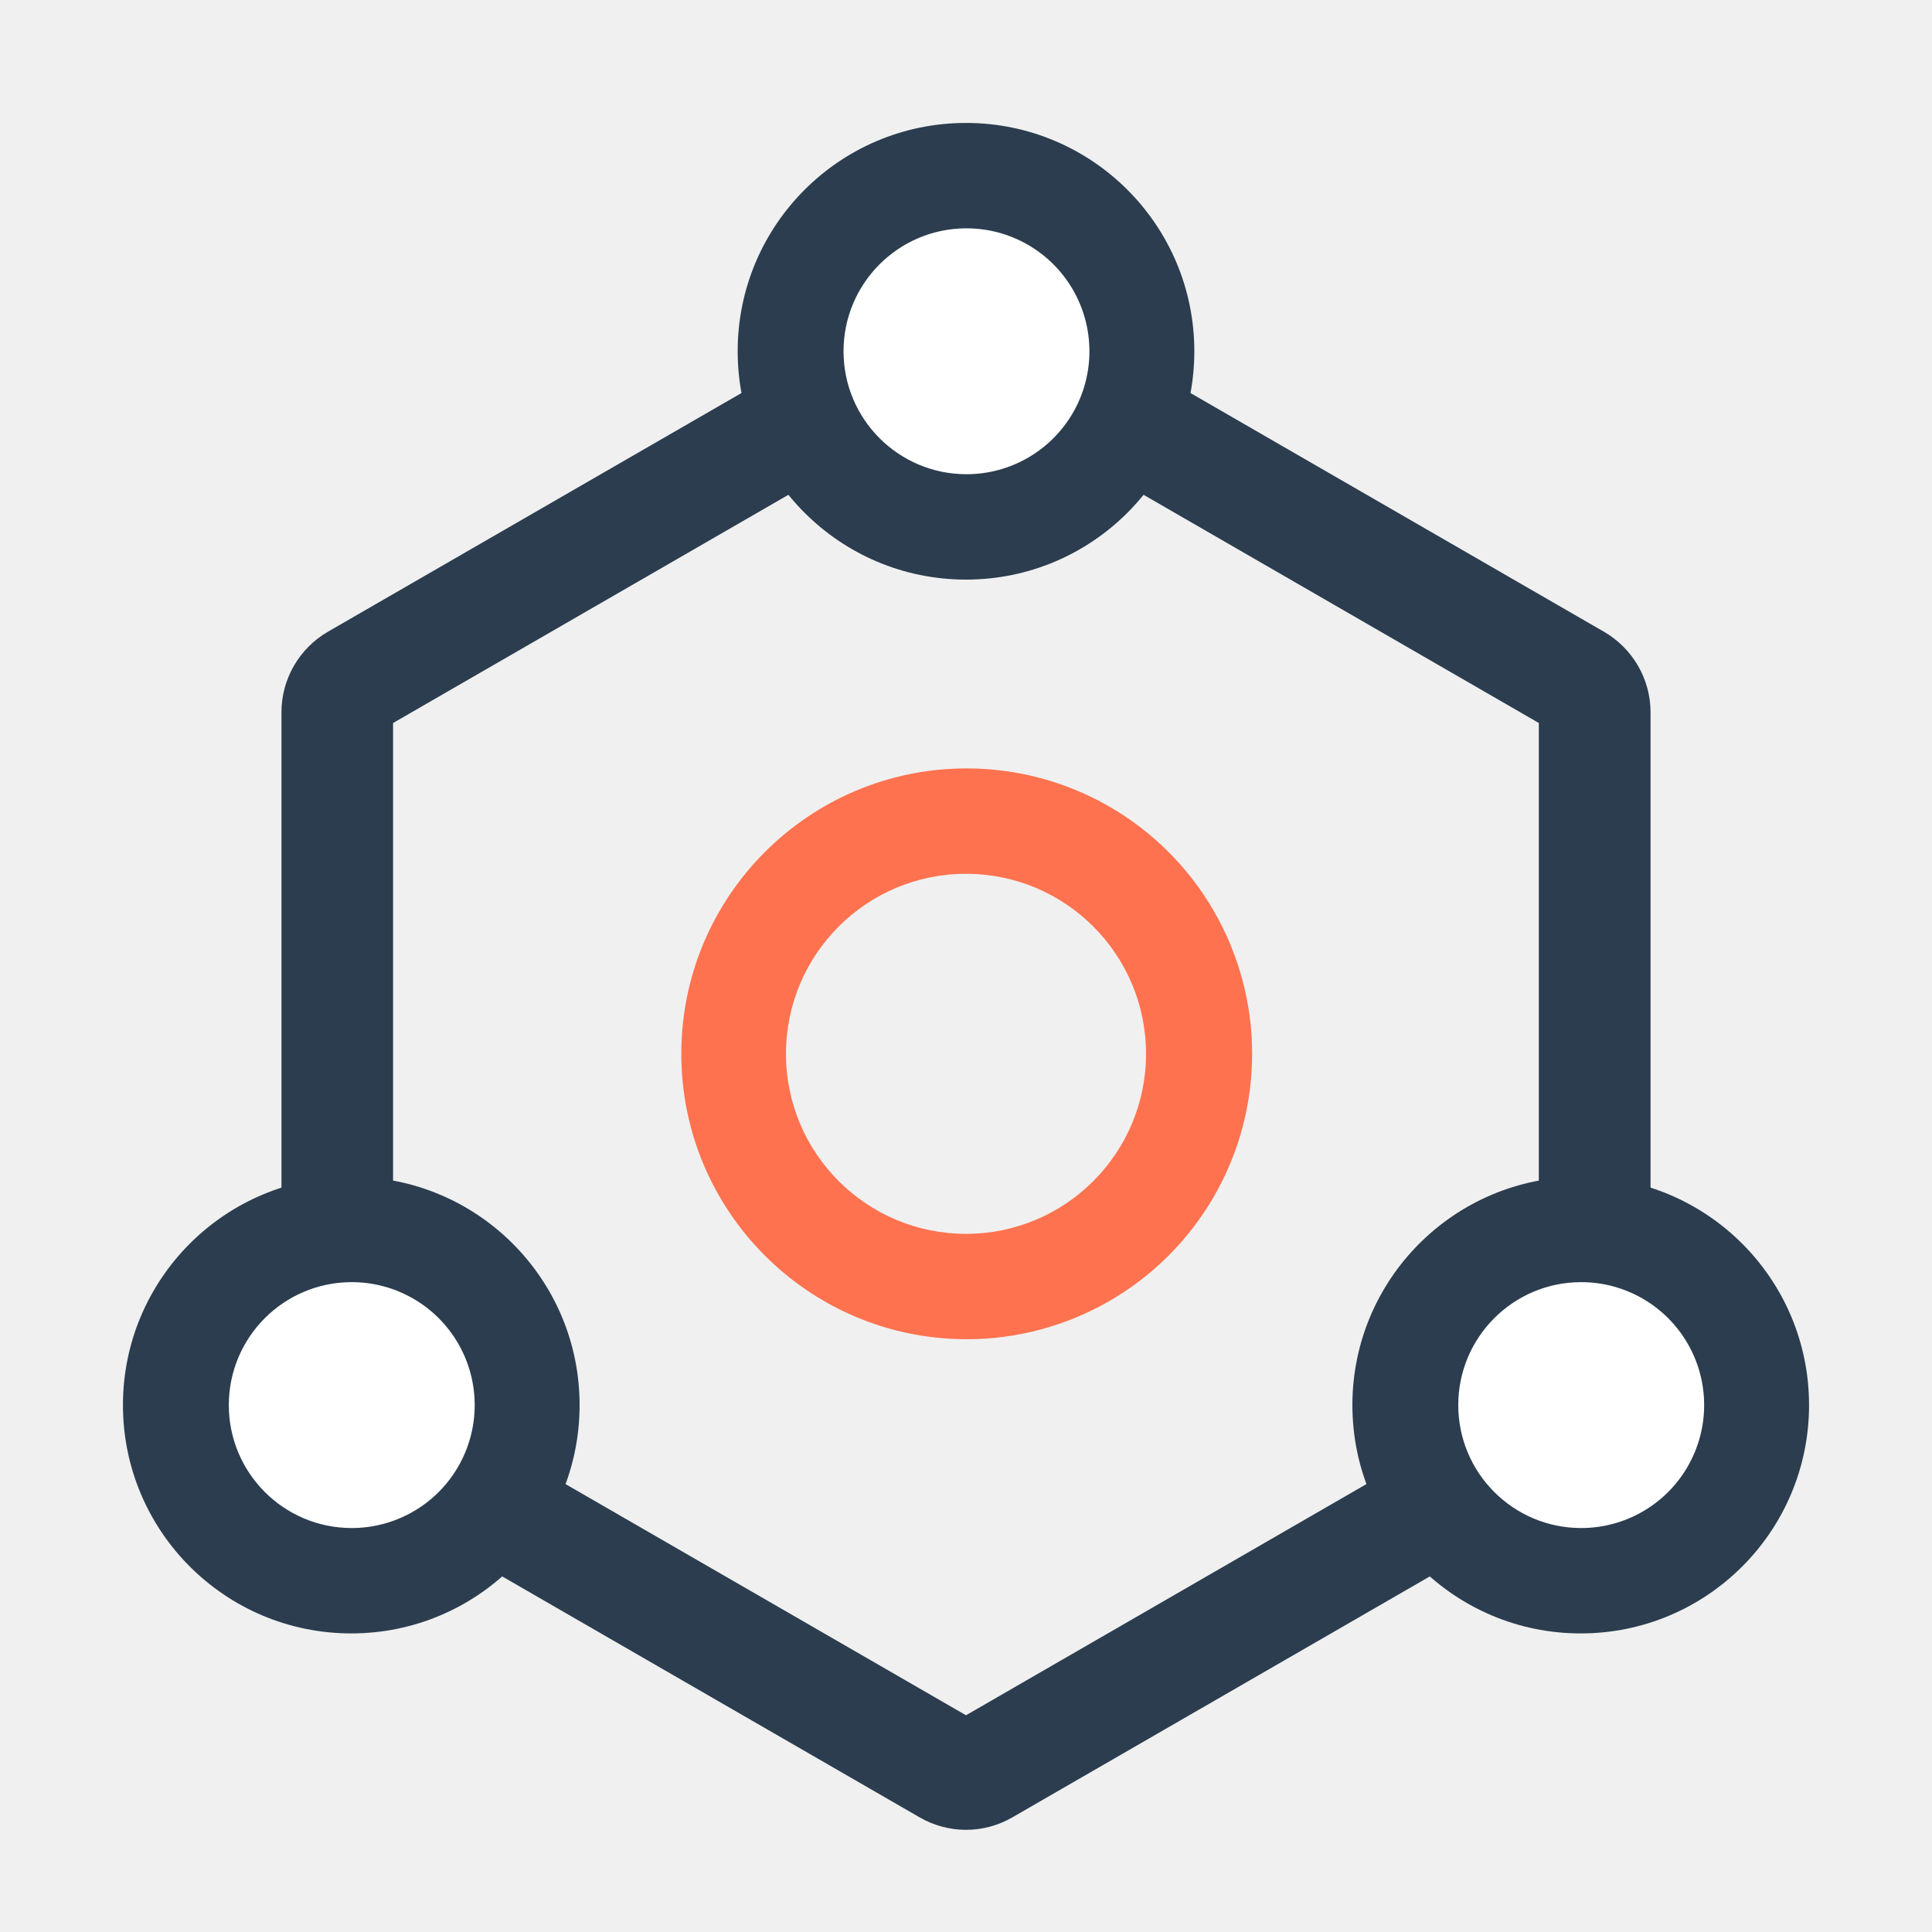
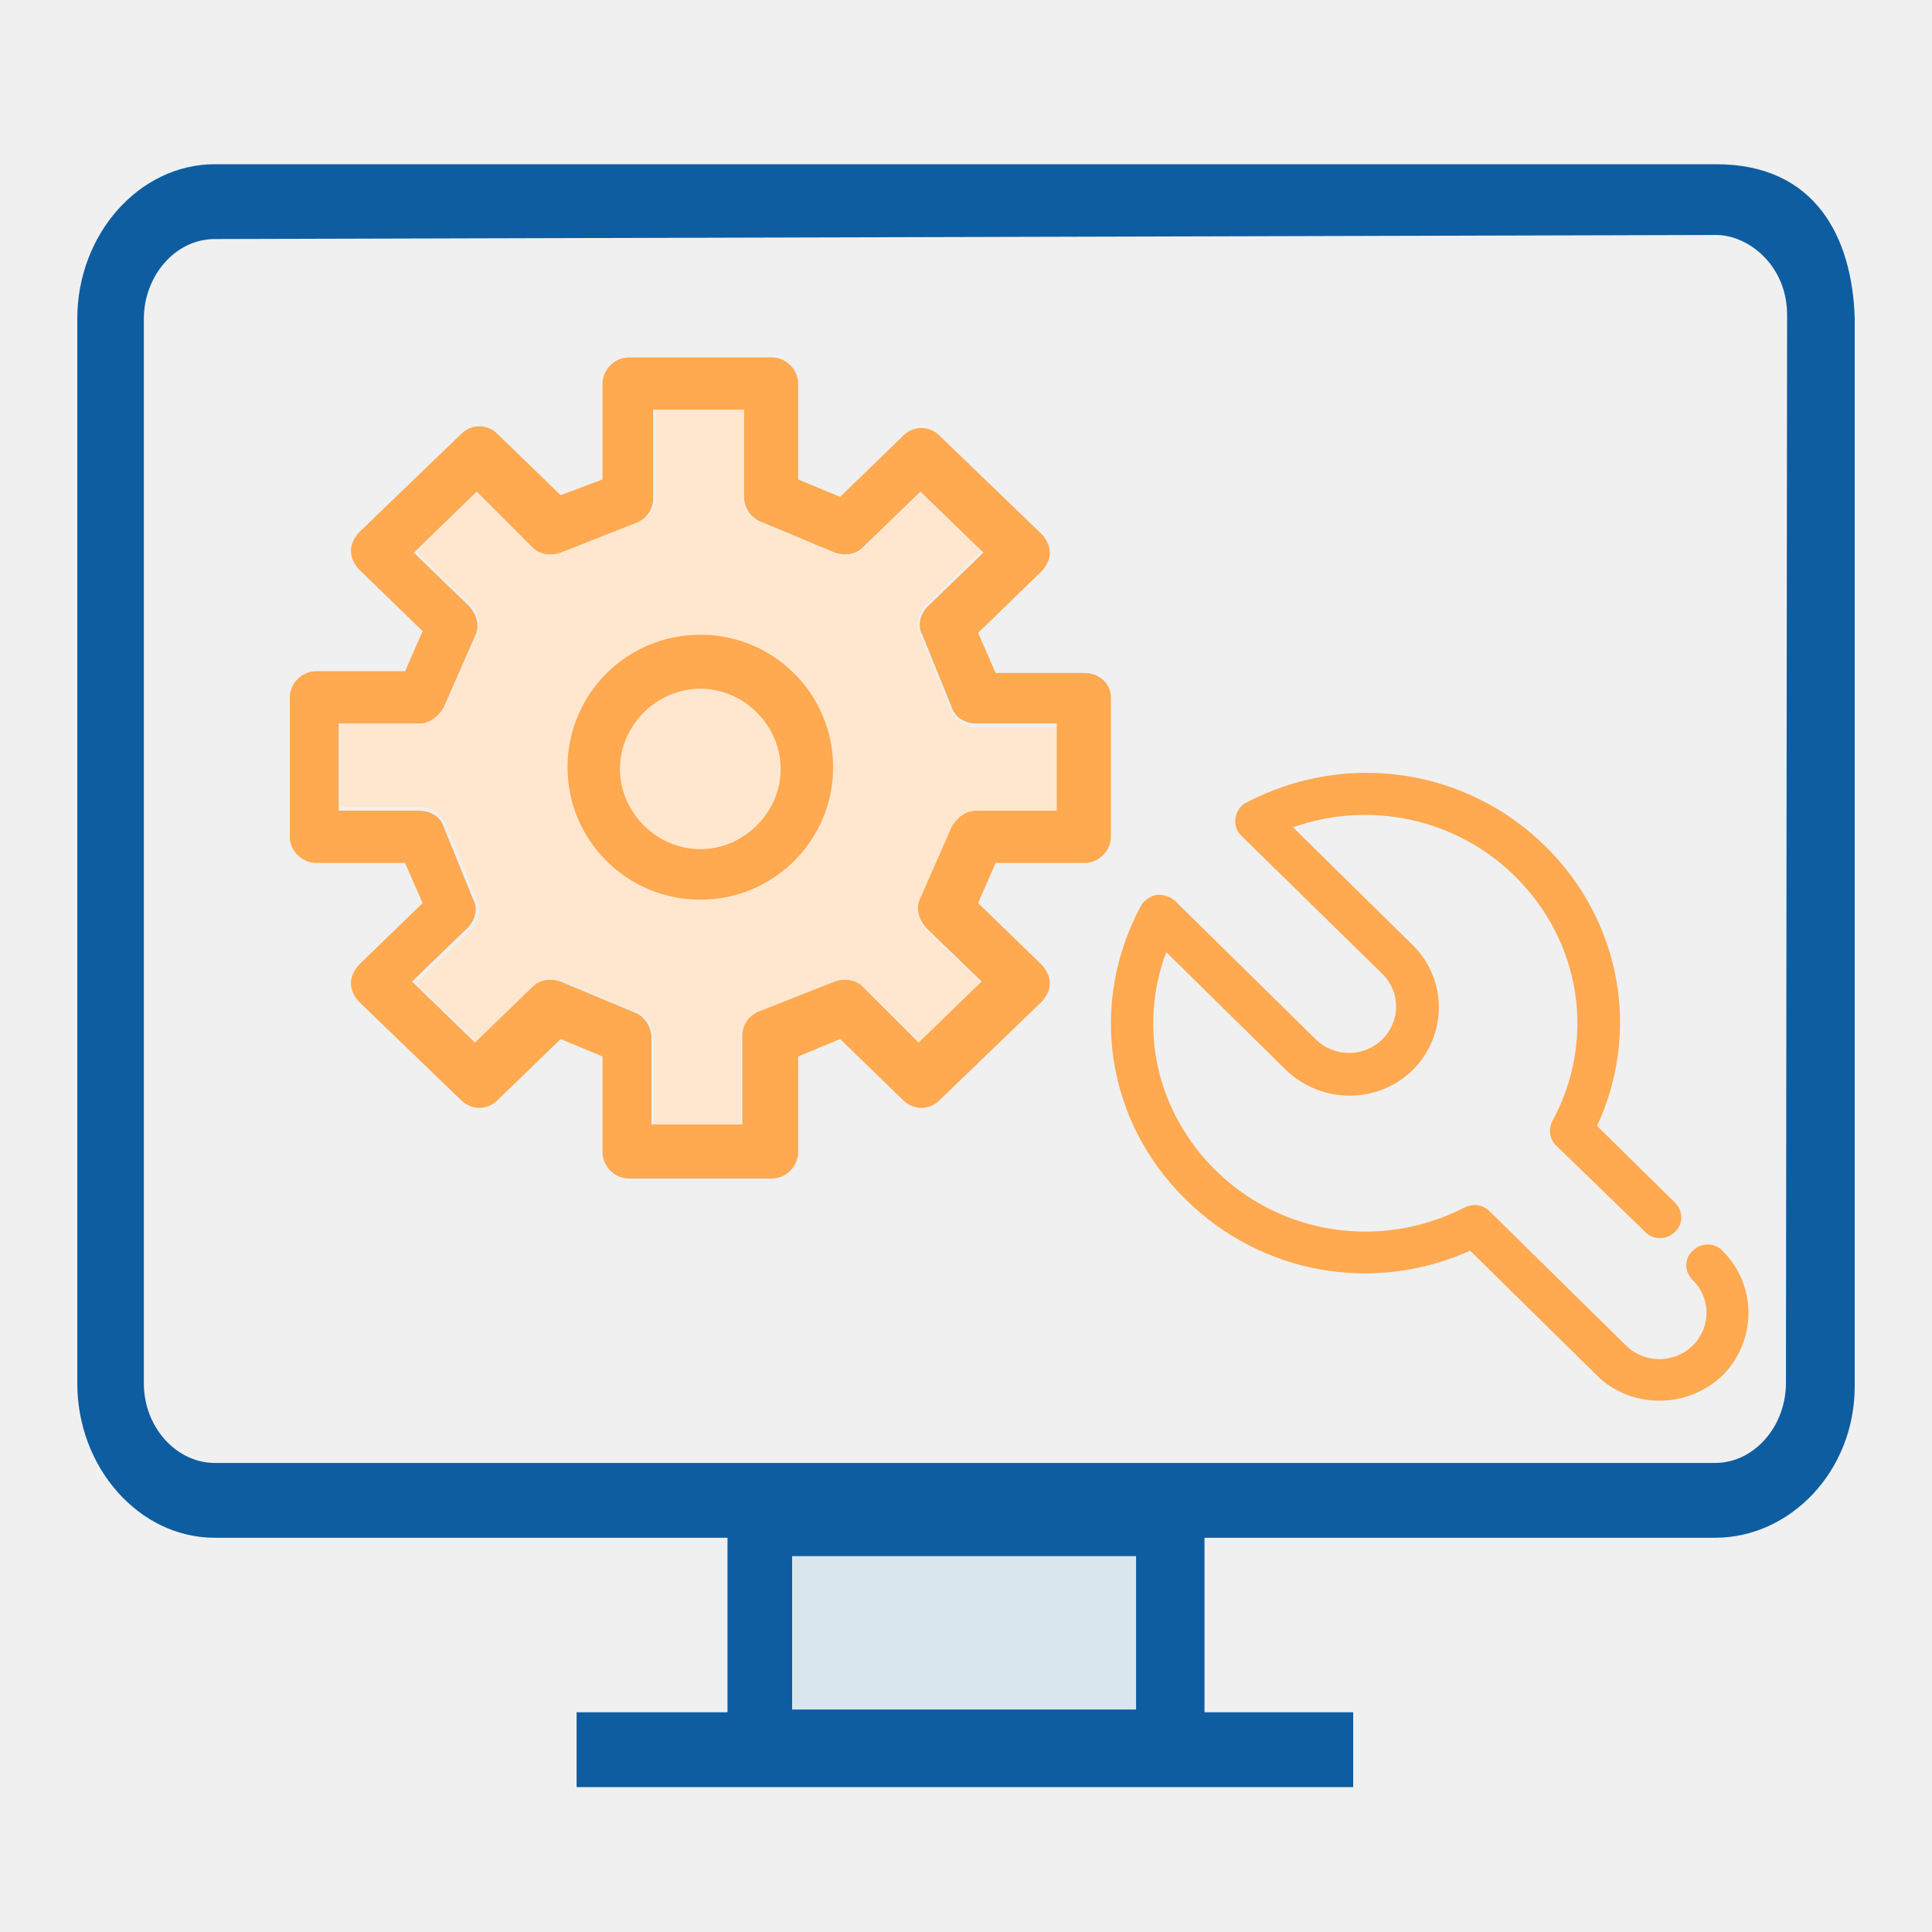
- <svg xmlns="http://www.w3.org/2000/svg" t="1711695517344" class="icon" viewBox="0 0 1024 1024" version="1.1" p-id="19105" width="200" height="200">
-   <path d="M536.669 153.879l313.484 180.969c15.22 8.844 24.669 25.088 24.669 42.682v362.031c0 17.594-9.449 33.885-24.669 42.682l-313.53 180.969c-15.22 8.844-33.978 8.844-49.245 0l-313.53-180.969a49.292 49.292 0 0 1-24.669-42.682V377.484c0-17.594 9.449-33.885 24.669-42.682l313.53-180.969c15.22-8.844 33.978-8.844 49.245 0zM512 207.919L208.337 383.209v350.627L512 909.126l303.616-175.29V383.209L512 207.919z" fill="#2B3D4F" p-id="19106" />
-   <path d="M512 407.273a151.273 151.273 0 1 1 0 302.545 151.273 151.273 0 0 1 0-302.545z m0 55.855a95.418 95.418 0 1 0 0 190.836 95.418 95.418 0 0 0 0-190.836z" fill="#FF724F" p-id="19107" />
-   <path d="M512 65.164a121.018 121.018 0 1 0 0 242.036 121.018 121.018 0 0 0 0-242.036z" fill="#2B3D4F" p-id="19108" />
-   <path d="M512 121.018a65.164 65.164 0 1 1 0 130.327 65.164 65.164 0 0 1 0-130.327z" fill="#FFFFFF" p-id="19109" />
-   <path d="M837.818 623.709a121.018 121.018 0 1 0 0 242.036 121.018 121.018 0 0 0 0-242.036z" fill="#2B3D4F" p-id="19110" />
-   <path d="M837.818 679.564a65.164 65.164 0 1 1 0 130.327 65.164 65.164 0 0 1 0-130.327z" fill="#FFFFFF" p-id="19111" />
-   <path d="M186.182 623.709a121.018 121.018 0 1 0 0 242.036 121.018 121.018 0 0 0 0-242.036z" fill="#2B3D4F" p-id="19112" />
-   <path d="M186.182 679.564a65.164 65.164 0 1 1 0 130.327 65.164 65.164 0 0 1 0-130.327z" fill="#FFFFFF" p-id="19113" />
+ <svg xmlns="http://www.w3.org/2000/svg" width="200" height="200" viewBox="0 0 200 200" fill="none">
+   <rect x="0" y="0" width="0" height="0" fill="rgba(49, 53, 65, 1)" />
+   <path d="M109.386 83.889L101.363 83.889C100.19 83.889 99.212 84.651 98.625 85.601L95.299 93.018C94.907 94.16 95.102 95.49 95.885 96.254L101.558 101.769L95.296 107.856L89.624 102.339C88.844 101.579 87.669 101.197 86.496 101.768L78.67 104.811C77.497 105.193 76.714 106.332 76.714 107.475L76.714 116.414L67.714 116.414L67.714 107.475C67.714 106.332 66.933 105.193 65.955 104.811L58.325 101.579C57.15 101.197 55.975 101.388 55.193 102.148L49.324 107.855L43.064 101.768L48.737 96.252C49.52 95.49 49.911 94.159 49.324 93.016L46.194 85.41C45.8 84.268 44.629 83.507 43.454 83.507L35.238 83.507L35.238 74.948L43.259 74.948C44.433 74.948 45.411 74.186 45.999 73.236L49.324 65.818C49.715 64.677 49.52 63.347 48.737 62.584L43.064 57.069L49.324 50.981L54.998 56.498C55.78 57.258 56.955 57.639 58.128 57.068L65.954 54.024C67.128 53.642 67.911 52.503 67.911 51.363L67.911 42.422L76.91 42.422L76.91 51.363C76.91 52.503 77.692 53.644 78.67 54.024L86.299 57.258C87.474 57.639 88.647 57.449 89.429 56.687L95.298 50.981L101.56 57.069L95.887 62.584C95.104 63.344 94.712 64.677 95.301 65.818L98.431 73.425C98.822 74.568 99.995 75.328 101.169 75.328L109.386 75.328L109.386 83.888L109.386 83.889Z" fill="#FFE7CF">
+ </path>
+   <path d="M109.394 83.921L101.074 83.921C99.988 83.921 99.084 84.642 98.544 85.544L95.287 92.945C94.746 94.027 95.107 95.109 95.831 96.012L101.617 101.607L95.107 107.923L89.318 102.148C88.594 101.426 87.511 101.246 86.426 101.607L78.647 104.675C78.615 104.686 78.583 104.698 78.551 104.711C78.519 104.723 78.487 104.736 78.456 104.75C78.425 104.764 78.394 104.778 78.363 104.793C78.332 104.809 78.301 104.824 78.271 104.84C78.241 104.856 78.211 104.873 78.181 104.89C78.152 104.908 78.122 104.926 78.094 104.944C78.064 104.963 78.036 104.982 78.008 105.001C77.98 105.021 77.952 105.041 77.924 105.061C77.897 105.082 77.87 105.103 77.843 105.125C77.816 105.147 77.79 105.169 77.764 105.192C77.739 105.214 77.713 105.237 77.688 105.261C77.663 105.285 77.639 105.309 77.615 105.334C77.591 105.358 77.567 105.383 77.544 105.409C77.521 105.434 77.498 105.46 77.476 105.487C77.454 105.513 77.433 105.54 77.412 105.567C77.391 105.594 77.37 105.622 77.35 105.65C77.33 105.678 77.31 105.707 77.291 105.735C77.272 105.764 77.254 105.793 77.236 105.823C77.218 105.852 77.201 105.882 77.184 105.912C77.168 105.942 77.151 105.973 77.136 106.004C77.12 106.035 77.105 106.066 77.091 106.097C77.076 106.128 77.062 106.16 77.049 106.192C77.036 106.224 77.023 106.256 77.011 106.288C76.999 106.321 76.988 106.353 76.977 106.386C76.966 106.419 76.956 106.452 76.947 106.485C76.938 106.518 76.929 106.552 76.92 106.585C76.912 106.619 76.904 106.653 76.897 106.686C76.89 106.72 76.884 106.754 76.878 106.788C76.873 106.822 76.868 106.857 76.863 106.891C76.859 106.925 76.855 106.96 76.852 106.994C76.849 107.028 76.846 107.063 76.845 107.097C76.843 107.132 76.842 107.166 76.841 107.201L76.841 116.406L67.436 116.406L67.436 107.382C67.436 106.301 66.712 105.219 65.808 104.856L58.033 101.609C56.946 101.248 55.86 101.426 55.139 102.15L49.171 107.925L42.658 101.609L48.448 96.012C49.171 95.291 49.533 94.028 48.99 93.125L45.914 85.545C45.552 84.464 44.467 83.921 43.383 83.921L35.062 83.921L35.062 74.897L43.383 74.897C44.469 74.897 45.373 74.175 45.914 73.275L49.169 65.874C49.712 64.792 49.352 63.707 48.628 62.806L42.839 57.211L49.352 50.895L55.139 56.67C55.861 57.392 56.946 57.572 58.033 57.211L65.808 54.144C65.84 54.132 65.873 54.121 65.904 54.108C65.936 54.096 65.968 54.082 65.999 54.069C66.031 54.055 66.062 54.041 66.093 54.025C66.124 54.011 66.154 53.995 66.185 53.979C66.215 53.963 66.245 53.946 66.275 53.928C66.304 53.911 66.333 53.893 66.362 53.875C66.391 53.856 66.42 53.837 66.448 53.818C66.477 53.798 66.504 53.778 66.532 53.758C66.559 53.737 66.587 53.716 66.613 53.694C66.64 53.673 66.666 53.65 66.692 53.628C66.718 53.605 66.743 53.582 66.768 53.558C66.793 53.534 66.818 53.51 66.842 53.486C66.866 53.461 66.89 53.436 66.913 53.41C66.936 53.385 66.959 53.359 66.981 53.333C67.003 53.306 67.024 53.279 67.046 53.252C67.067 53.225 67.087 53.197 67.107 53.169C67.127 53.141 67.147 53.113 67.166 53.084C67.185 53.055 67.203 53.026 67.221 52.996C67.239 52.967 67.257 52.937 67.273 52.907C67.29 52.877 67.306 52.846 67.322 52.815C67.337 52.785 67.352 52.754 67.367 52.722C67.381 52.691 67.395 52.659 67.408 52.627C67.422 52.595 67.434 52.563 67.446 52.531C67.458 52.498 67.47 52.466 67.481 52.433C67.491 52.4 67.502 52.367 67.511 52.334C67.521 52.301 67.53 52.267 67.538 52.234C67.546 52.2 67.554 52.166 67.561 52.132C67.568 52.099 67.574 52.065 67.58 52.031C67.585 51.996 67.591 51.962 67.595 51.928C67.6 51.894 67.603 51.859 67.606 51.825C67.609 51.79 67.612 51.756 67.614 51.721C67.615 51.687 67.617 51.652 67.617 51.617L67.617 42.412L77.022 42.412L77.022 51.436C77.022 52.518 77.745 53.6 78.649 53.962L86.426 57.21C87.511 57.571 88.594 57.391 89.318 56.669L95.286 50.894L101.797 57.21L96.01 62.805C95.286 63.527 94.924 64.79 95.469 65.694L98.544 73.273C98.906 74.355 99.988 74.896 101.074 74.896L109.393 74.896L109.393 83.921L109.394 83.921ZM112.287 69.663L103.065 69.663L101.257 65.513L107.768 59.197C108.311 58.656 108.673 57.932 108.673 57.211C108.673 56.489 108.311 55.768 107.768 55.226L97.279 45.118C96.193 44.037 94.567 44.037 93.48 45.118L86.971 51.436L82.629 49.632L82.629 39.705C82.629 38.262 81.363 37 79.918 37L65.085 37C63.638 37 62.372 38.262 62.372 39.705L62.372 49.632L58.033 51.255L51.52 44.939C50.437 43.857 48.809 43.857 47.724 44.939L37.234 55.044C36.692 55.587 36.33 56.307 36.33 57.031C36.33 57.752 36.692 58.474 37.234 59.017L43.745 65.333L41.936 69.482L32.712 69.482C31.264 69.482 30 70.745 30 72.19L30 86.627C30 88.07 31.264 89.334 32.712 89.334L41.936 89.334L43.746 93.486L37.234 99.802C36.692 100.343 36.33 101.065 36.33 101.786C36.33 102.509 36.692 103.23 37.234 103.771L47.724 113.878C48.809 114.962 50.437 114.962 51.52 113.878L58.033 107.562L62.372 109.368L62.372 119.292C62.372 120.735 63.638 122 65.085 122L79.916 122C81.362 122 82.628 120.735 82.628 119.292L82.628 109.368L86.969 107.562L93.478 113.878C94.565 114.962 96.191 114.962 97.278 113.878L107.765 103.771C108.309 103.23 108.672 102.509 108.672 101.786C108.672 101.065 108.309 100.344 107.766 99.802L101.255 93.486L103.063 89.334L112.287 89.334C113.734 89.334 115 88.07 115 86.627L115 72.19C115 70.745 113.734 69.663 112.287 69.663L112.287 69.663Z" fill="#FFA950">
+ </path>
+   <path d="M72.497 87.901C67.975 87.901 64.178 84.112 64.178 79.6C64.178 75.088 67.975 71.297 72.497 71.297C77.018 71.297 80.816 75.088 80.816 79.6C80.816 84.112 77.018 87.901 72.497 87.901ZM72.497 65.705C64.901 65.705 58.751 71.839 58.751 79.418C58.751 86.999 64.901 93.135 72.497 93.135C80.093 93.135 86.243 86.999 86.243 79.418C86.24 71.839 80.091 65.705 72.497 65.705Z" fill="#FFA950">
+ </path>
+   <path d="M177.53 17L22.24 17C14.428 17 8 24.227 8 33.004L8 143.188C8 151.962 14.428 159.191 22.24 159.191L75.31 159.191L75.31 177.254L59.69 177.254L59.69 185L140.08 185L140.08 177.254L124.69 177.254L124.69 159.191L177.53 159.191C185.338 159.191 192 152.28 192 143.506C192 143.506 192 77.143 192 32.901C191.73 24.644 188 17 177.65 17C177.61 17 177.57 17 177.53 17ZM177.65 24.325C115.486 24.494 22.24 24.746 22.24 24.746C18.102 24.746 14.89 28.616 14.89 33.004L14.89 143.188C14.89 147.833 18.334 151.445 22.24 151.445L177.53 151.445C181.666 151.445 184.88 147.576 184.88 143.188L184.88 143.199L185 32.606C185 27.485 181 24.325 177.65 24.325Z" fill-rule="evenodd" fill="#0E5DA1">
+ </path>
+   <path d="M82 176.97L117.606 176.97L117.606 161.09L82 161.09L82 176.97Z" fill="#DAE6EE">
+ </path>
+   <path d="M171.782 145C169.435 145 167.008 144.129 165.248 142.324L152.191 129.476C142.216 133.953 130.625 131.927 122.777 124.2C114.489 116.112 112.663 103.911 118.091 93.802C118.384 93.224 119.037 92.787 119.697 92.642C120.357 92.57 121.098 92.794 121.611 93.228L136.208 107.592C138.115 109.47 141.187 109.47 143.094 107.592C145.001 105.715 145.001 102.688 143.094 100.811L128.497 86.511C127.984 86.005 127.767 85.348 127.914 84.626C128.061 83.904 128.431 83.333 129.091 83.044C139.36 77.701 151.753 79.507 159.968 87.594C167.816 95.321 169.873 106.803 165.325 116.552L173.388 124.493C174.268 125.359 174.268 126.732 173.388 127.526C172.508 128.392 171.115 128.392 170.308 127.526L161.068 118.567C160.408 117.917 160.265 116.837 160.705 116.042C165.253 107.666 163.706 97.48 156.811 90.692C150.723 84.699 141.776 82.828 133.854 85.644L146.251 97.843C149.845 101.381 149.845 107.156 146.251 110.767C142.657 114.305 136.795 114.305 133.128 110.767L120.731 98.568C117.797 106.367 119.696 115.101 125.857 121.167C132.678 127.882 143.026 129.407 151.608 125.002C152.488 124.568 153.511 124.709 154.171 125.359L168.328 139.291C170.235 141.168 173.318 141.168 175.225 139.291C177.132 137.413 177.132 134.387 175.225 132.509C174.345 131.643 174.345 130.27 175.225 129.476C176.105 128.609 177.498 128.609 178.305 129.476C181.899 133.014 181.899 138.789 178.305 142.4C176.471 144.133 174.129 145 171.782 145Z" fill="#FFA950">
+ </path>
</svg>
